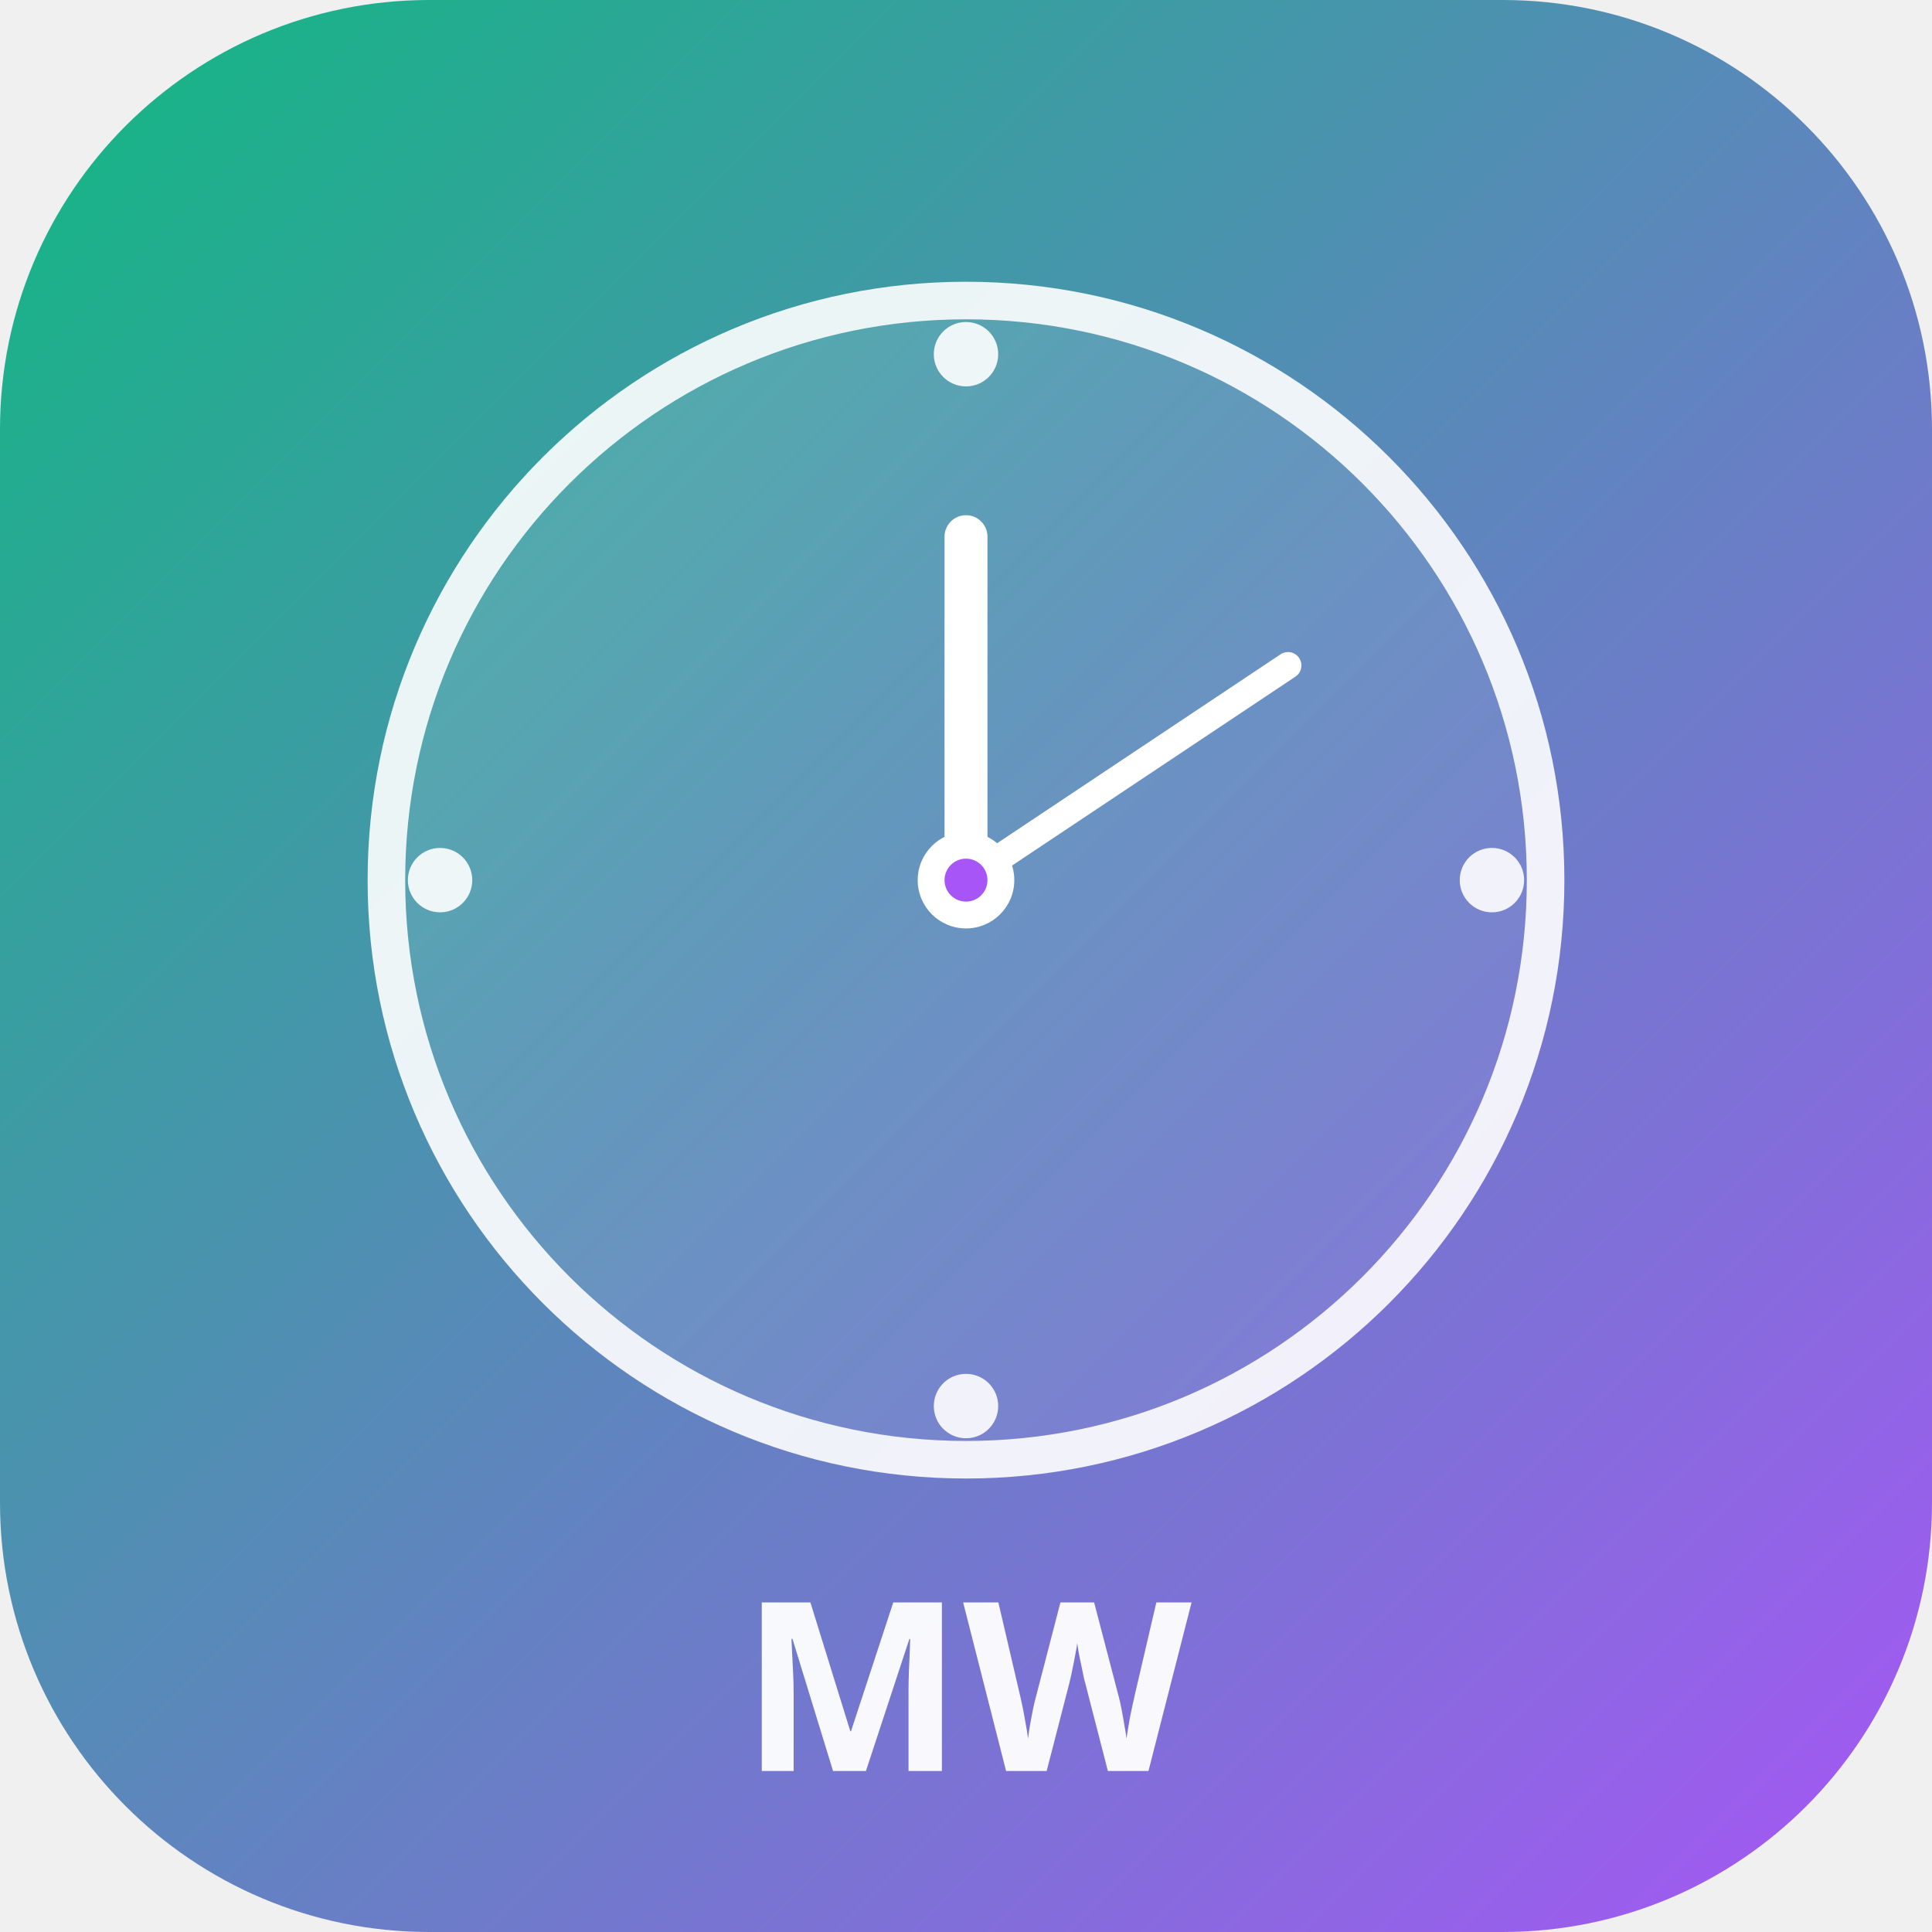
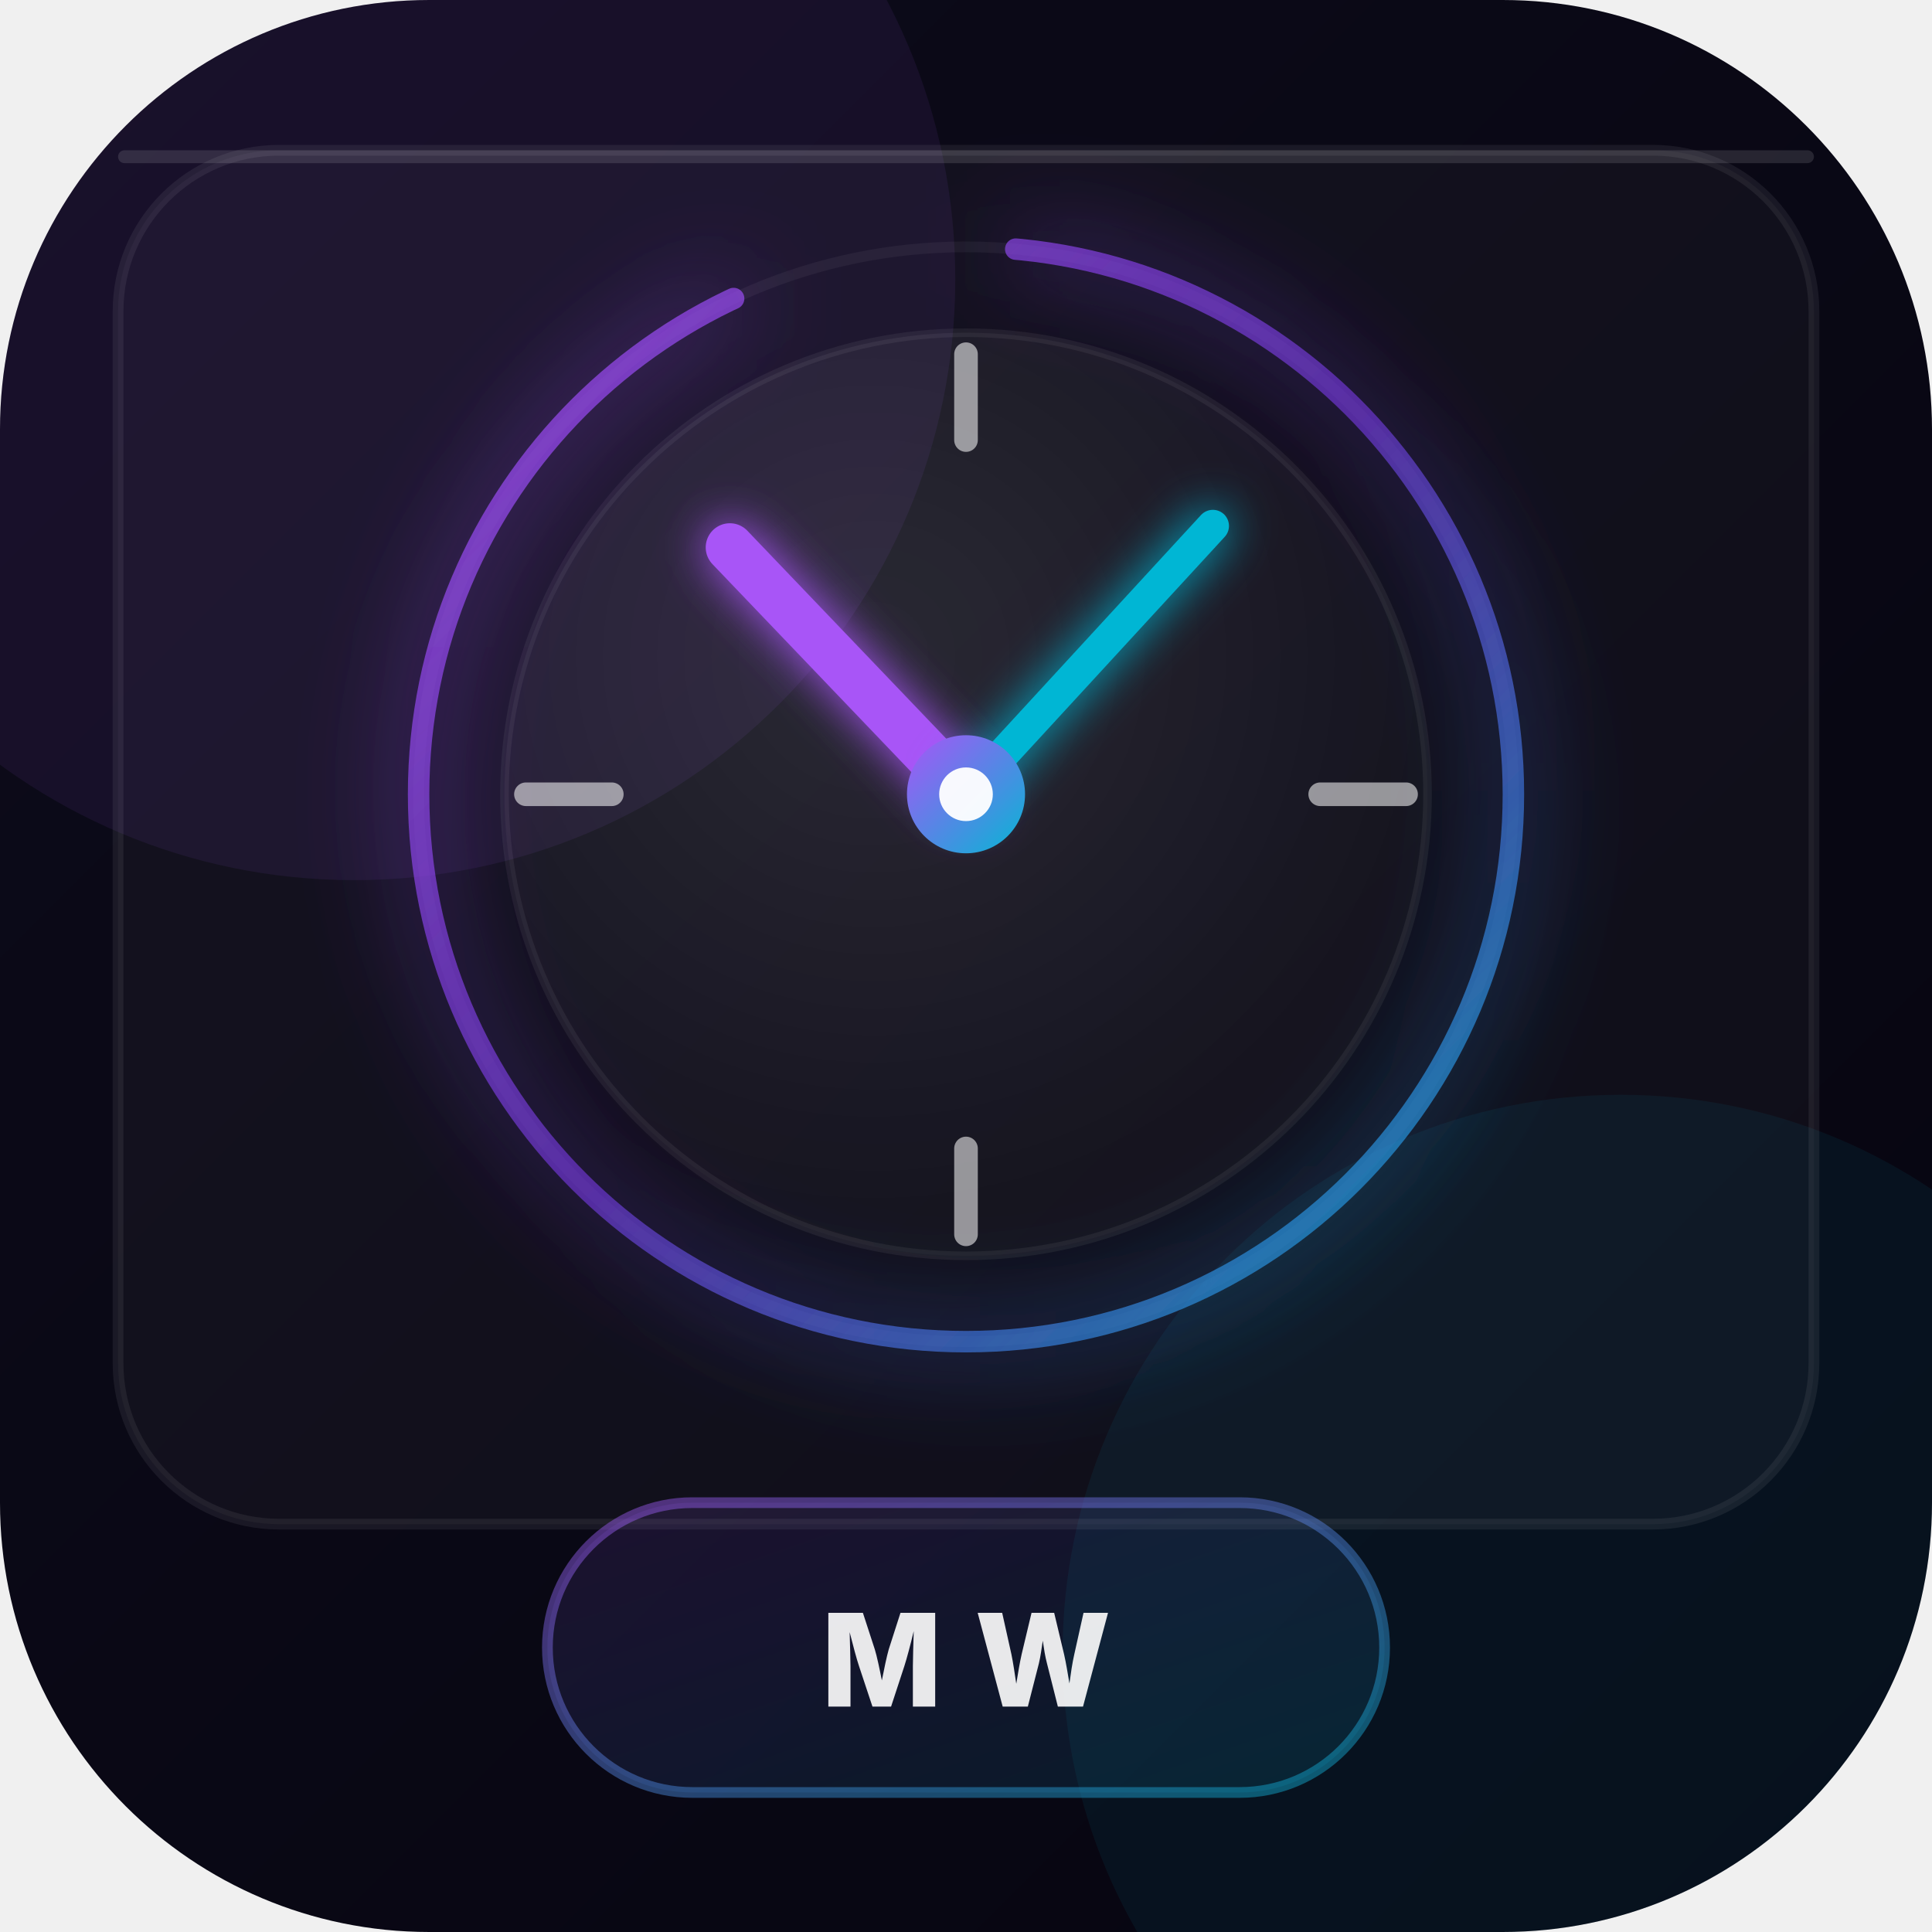
<svg xmlns="http://www.w3.org/2000/svg" viewBox="0 0 180 180">
  <defs>
-     <linearGradient id="bg" x1="0%" y1="0%" x2="100%" y2="100%">
-       <stop offset="0%" style="stop-color:#10b981;stop-opacity:1" />
-       <stop offset="100%" style="stop-color:#a855f7;stop-opacity:1" />
+     <linearGradient id="bgGrad" x1="0%" y1="0%" x2="100%" y2="100%">
+       <stop offset="0%" stop-color="#0d0b1a" />
+       <stop offset="100%" stop-color="#060510" />
    </linearGradient>
-     <linearGradient id="cf" x1="0%" y1="0%" x2="100%" y2="100%">
-       <stop offset="0%" style="stop-color:#ffffff;stop-opacity:0.15" />
-       <stop offset="100%" style="stop-color:#ffffff;stop-opacity:0.05" />
+     <linearGradient id="brandGrad" x1="0%" y1="0%" x2="100%" y2="100%">
+       <stop offset="0%" stop-color="#a855f7" />
+       <stop offset="100%" stop-color="#06b6d4" />
    </linearGradient>
+     <linearGradient id="ringGrad" x1="0%" y1="0%" x2="100%" y2="100%">
+       <stop offset="0%" stop-color="#a855f7" stop-opacity="0.9" />
+       <stop offset="50%" stop-color="#7c3aed" stop-opacity="0.7" />
+       <stop offset="100%" stop-color="#06b6d4" stop-opacity="0.9" />
+     </linearGradient>
+     <radialGradient id="glassGrad" cx="40%" cy="35%" r="60%">
+       <stop offset="0%" stop-color="#ffffff" stop-opacity="0.10" />
+       <stop offset="100%" stop-color="#ffffff" stop-opacity="0.02" />
+     </radialGradient>
+     <filter id="glow" x="-50%" y="-50%" width="200%" height="200%">
+       <feGaussianBlur stdDeviation="2.2" result="blur" />
+       <feMerge>
+         <feMergeNode in="blur" />
+         <feMergeNode in="SourceGraphic" />
+       </feMerge>
+     </filter>
+     <filter id="outerGlow" x="-40%" y="-40%" width="180%" height="180%">
+       <feGaussianBlur stdDeviation="4.5" result="blur" />
+       <feMerge>
+         <feMergeNode in="blur" />
+         <feMergeNode in="SourceGraphic" />
+       </feMerge>
+     </filter>
+     <clipPath id="roundedClip">
+       <rect width="180" height="180" rx="40" />
+     </clipPath>
  </defs>
-   <rect fill="url(#bg)" width="180" height="180" rx="40" />
-   <circle cx="90" cy="82" r="54" fill="url(#cf)" stroke="white" stroke-width="3.5" opacity="0.9" />
-   <circle cx="90" cy="33" r="3" fill="white" opacity="0.9" />
-   <circle cx="90" cy="131" r="3" fill="white" opacity="0.9" />
-   <circle cx="41" cy="82" r="3" fill="white" opacity="0.9" />
-   <circle cx="139" cy="82" r="3" fill="white" opacity="0.9" />
-   <line x1="90" y1="82" x2="90" y2="50" stroke="white" stroke-width="4" stroke-linecap="round" />
-   <line x1="90" y1="82" x2="120" y2="62" stroke="white" stroke-width="2.5" stroke-linecap="round" />
-   <circle cx="90" cy="82" r="4.5" fill="white" />
-   <circle cx="90" cy="82" r="2" fill="#a855f7" />
-   <text x="90" y="165" font-family="Segoe UI, system-ui, sans-serif" font-size="22" font-weight="800" fill="white" text-anchor="middle" opacity="0.95">MW</text>
+   <rect fill="url(#bgGrad)" width="180" height="180" rx="40" />
+   <circle cx="33" cy="26" r="56" fill="#a855f7" opacity="0.08" clip-path="url(#roundedClip)" />
+   <circle cx="151" cy="154" r="52" fill="#06b6d4" opacity="0.07" clip-path="url(#roundedClip)" />
+   <rect x="11" y="14" width="158" height="128" rx="15" fill="rgba(255,255,255,0.035)" stroke="rgba(255,255,255,0.07)" stroke-width="1" />
+   <circle cx="90" cy="74" r="51" fill="none" stroke="rgba(255,255,255,0.05)" stroke-width="1" />
+   <circle cx="90" cy="74" r="51" fill="none" stroke="url(#ringGrad)" stroke-width="2" stroke-dasharray="293 27" stroke-dashoffset="75" stroke-linecap="round" filter="url(#outerGlow)" opacity="0.85" />
+   <circle cx="90" cy="74" r="43" fill="url(#glassGrad)" stroke="rgba(255,255,255,0.06)" stroke-width="0.8" />
+   <line x1="90" y1="33" x2="90" y2="41" stroke="rgba(255,255,255,0.55)" stroke-width="2.2" stroke-linecap="round" />
+   <line x1="131" y1="74" x2="123" y2="74" stroke="rgba(255,255,255,0.55)" stroke-width="2.2" stroke-linecap="round" />
+   <line x1="90" y1="115" x2="90" y2="107" stroke="rgba(255,255,255,0.55)" stroke-width="2.2" stroke-linecap="round" />
+   <line x1="49" y1="74" x2="57" y2="74" stroke="rgba(255,255,255,0.55)" stroke-width="2.2" stroke-linecap="round" />
+   <line x1="90" y1="74" x2="68" y2="51" stroke="#a855f7" stroke-width="4.5" stroke-linecap="round" filter="url(#glow)" />
+   <line x1="90" y1="74" x2="113" y2="49" stroke="#06b6d4" stroke-width="3" stroke-linecap="round" filter="url(#glow)" />
+   <circle cx="90" cy="74" r="5.5" fill="url(#brandGrad)" />
+   <circle cx="90" cy="74" r="2.5" fill="white" opacity="0.95" />
+   <rect x="51" y="140" width="78" height="27" rx="13.5" fill="url(#brandGrad)" opacity="0.12" />
+   <rect x="51" y="140" width="78" height="27" rx="13.5" fill="none" stroke="url(#brandGrad)" stroke-width="1" opacity="0.45" />
+   <text x="90" y="159" font-family="'Segoe UI','Inter',system-ui,sans-serif" font-size="12" font-weight="800" letter-spacing="3" fill="white" text-anchor="middle" opacity="0.9">MW</text>
+   <rect x="11" y="14" width="158" height="1.2" rx="0.6" fill="rgba(255,255,255,0.12)" />
</svg>
